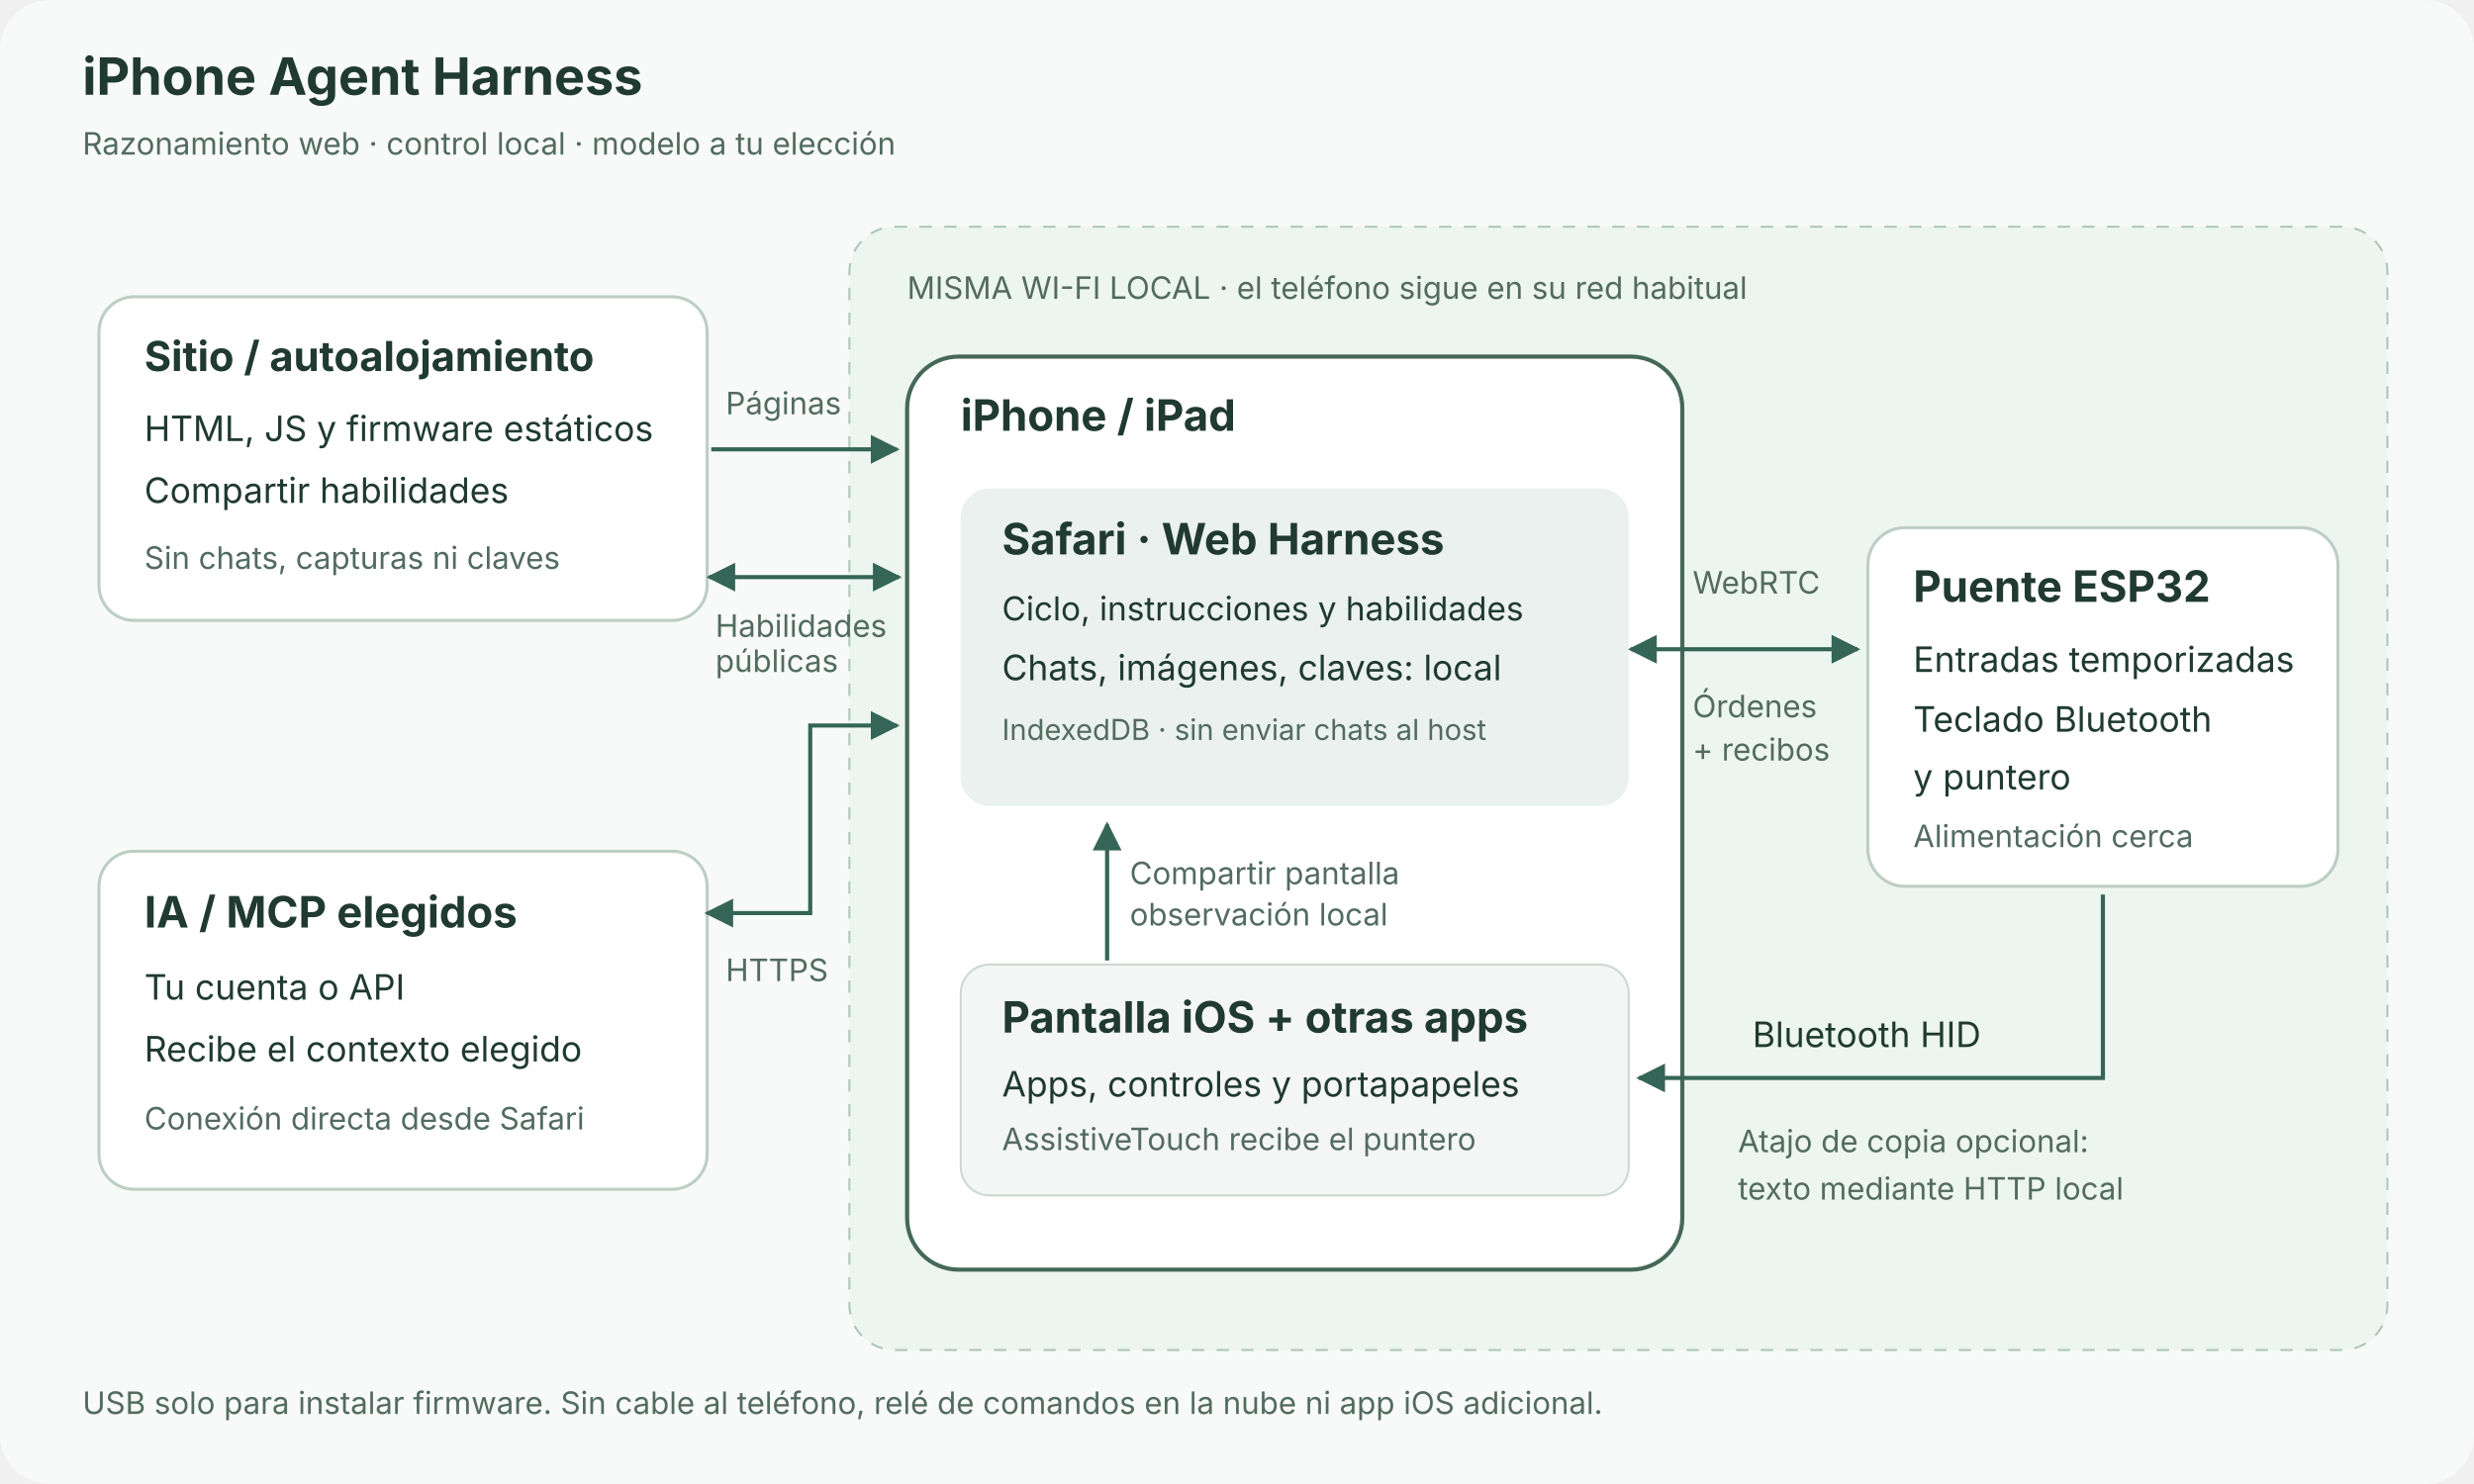
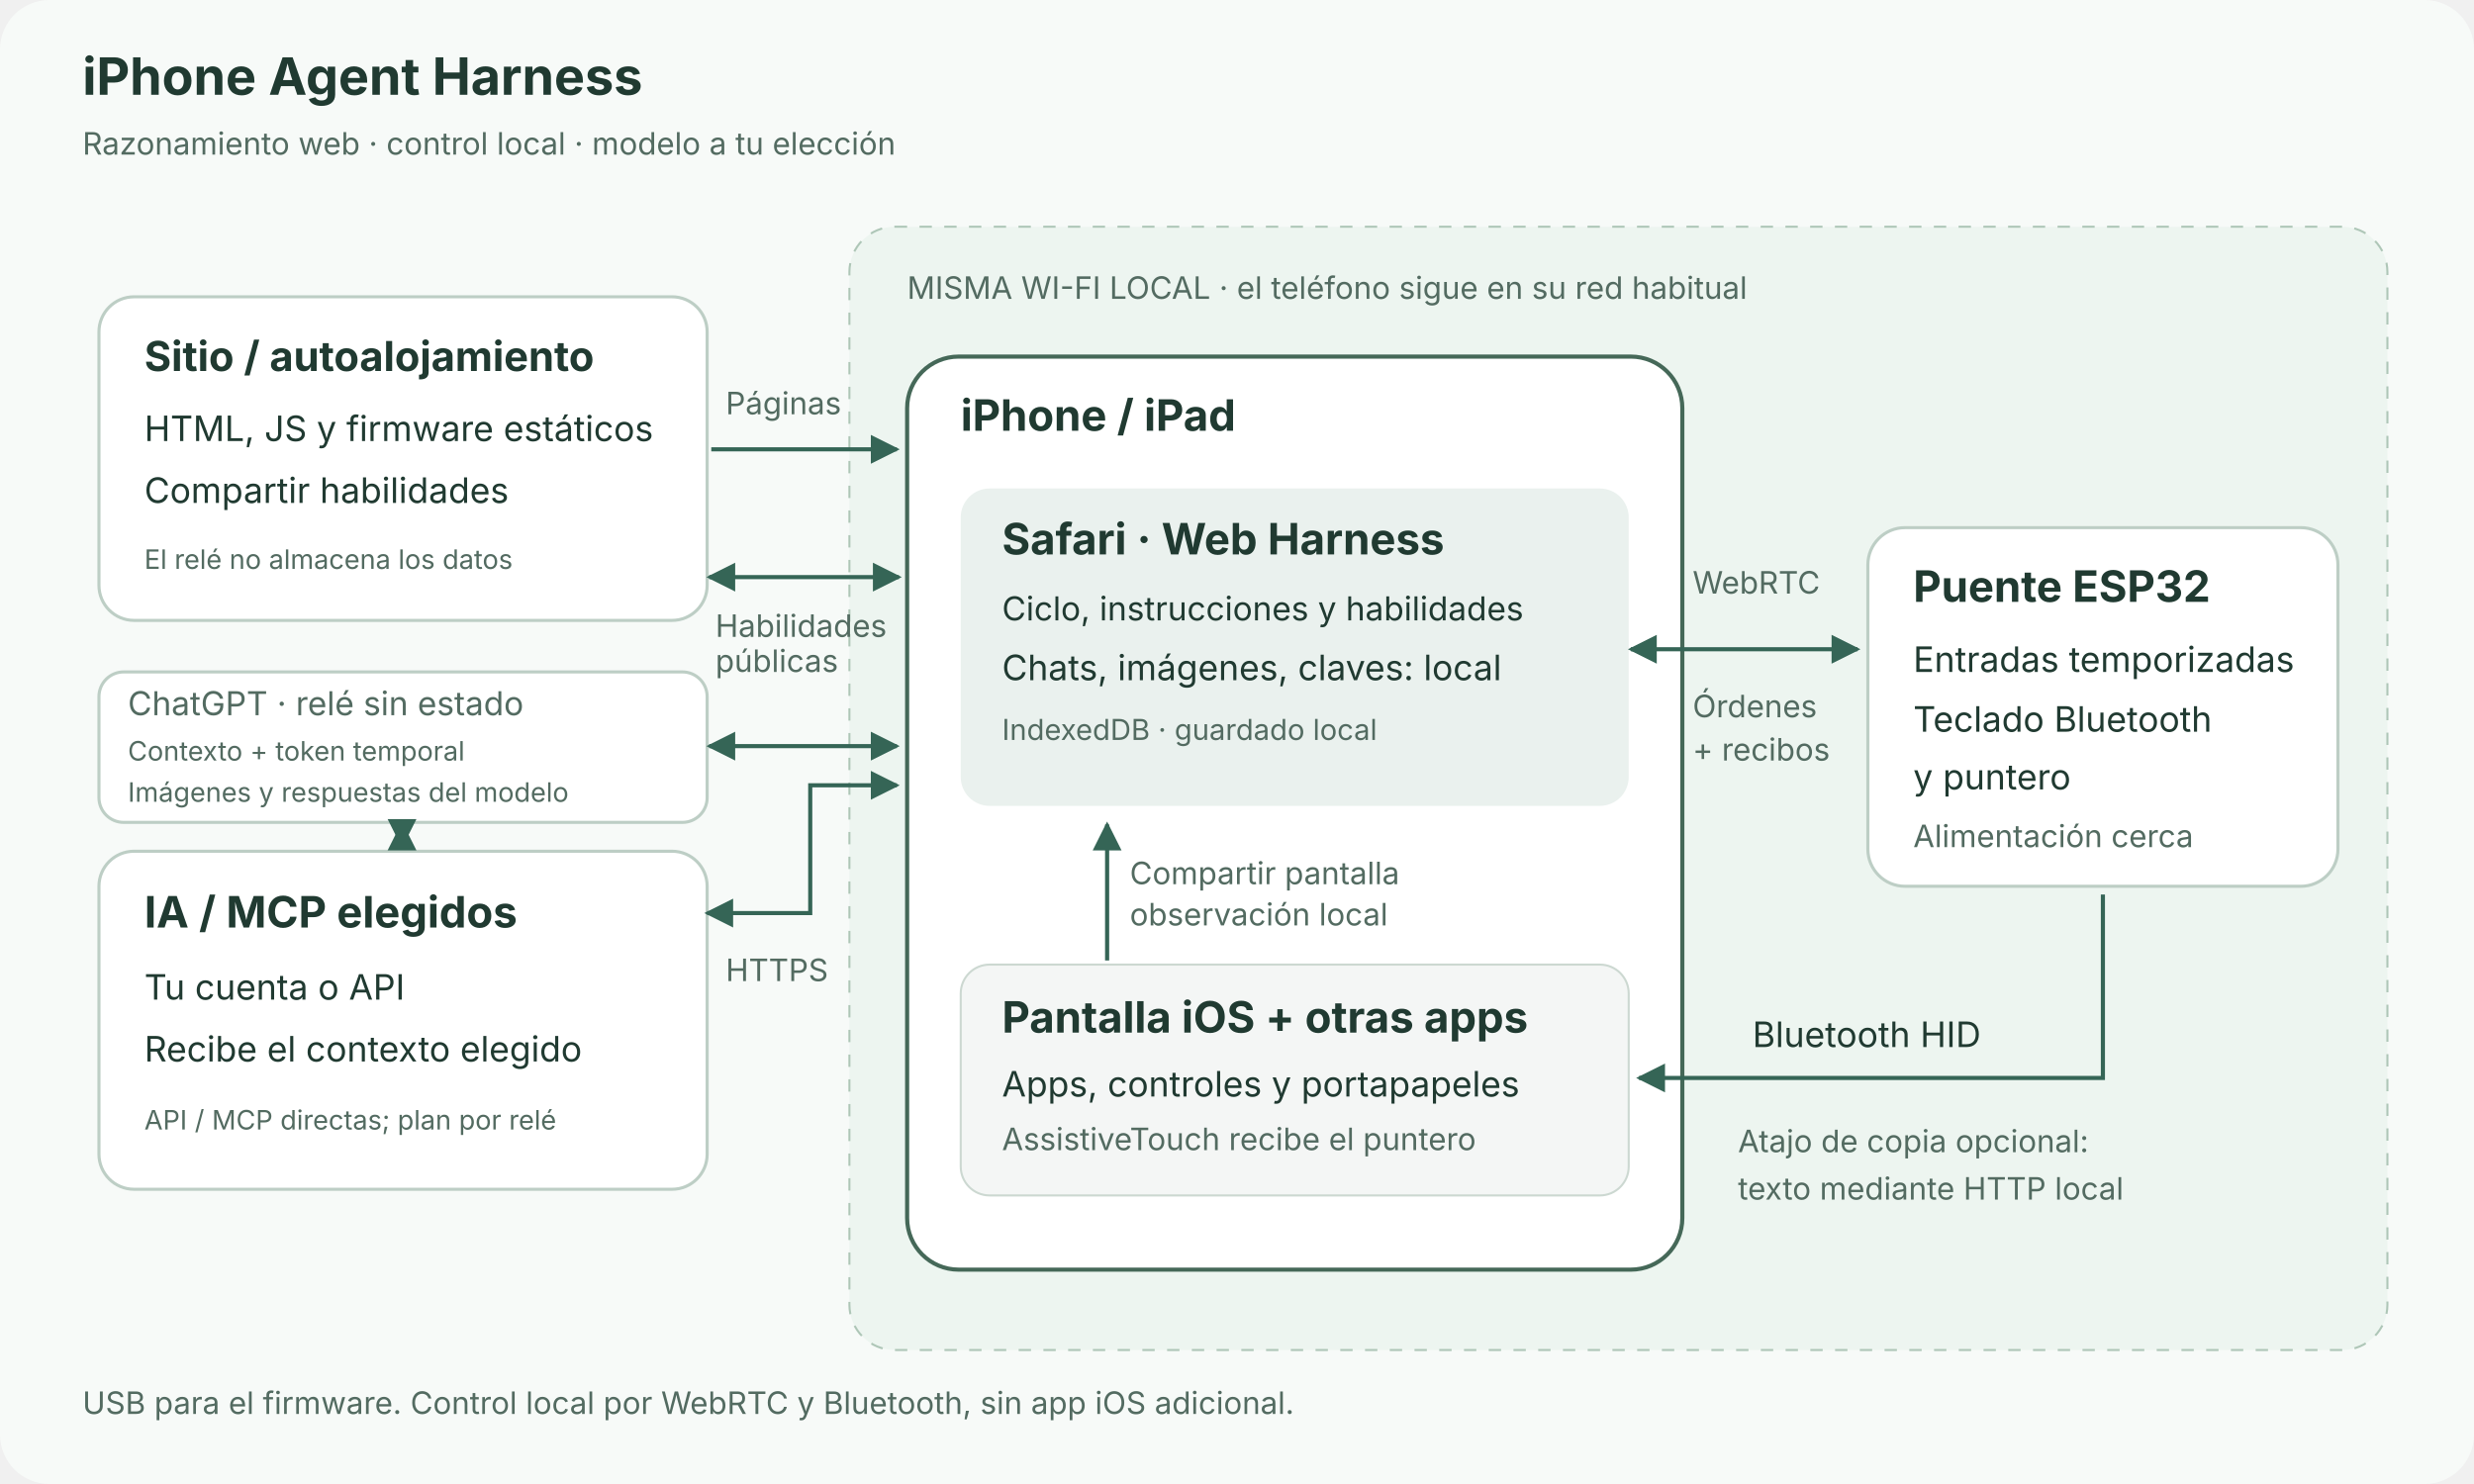
<svg xmlns="http://www.w3.org/2000/svg" width="1200" height="720" viewBox="0 0 1200 720" role="img" aria-labelledby="title desc" lang="es" xml:lang="es">
  <defs>
    <marker id="arrow" viewBox="0 0 10 10" refX="9" refY="5" markerWidth="7" markerHeight="7" orient="auto-start-reverse">
      <path d="m0 0 10 5-10 5z" fill="#356556" />
    </marker>
    <style>text{font-family:system-ui,-apple-system,sans-serif;fill:#203a31}.title{font-size:25px;font-weight:700}.head{font-size:21px;font-weight:650}.body{font-size:17px}.small{font-size:15px;fill:#536b61}.box{fill:#fff;stroke:#bdcec5;stroke-width:1.5}.line{fill:none;stroke:#356556;stroke-width:2;marker-end:url(#arrow)}.both{marker-start:url(#arrow)}</style>
  </defs>
  <rect width="1200" height="720" rx="24" fill="#f7faf8" />
  <text x="40" y="46" class="title">iPhone Agent Harness</text>
  <text x="40" y="75" class="small">Razonamiento web · control local · modelo a tu elección</text>
  <rect x="412" y="110" width="746" height="545" rx="22" fill="#edf5f0" stroke="#aec6b7" stroke-dasharray="6 6" />
  <text x="440" y="145" class="small">MISMA WI-FI LOCAL · el teléfono sigue en su red habitual</text>
  <rect x="440" y="173" width="376" height="443" rx="25" fill="#fff" stroke="#456858" stroke-width="2" />
  <text x="466" y="209" class="head">iPhone / iPad</text>
  <rect x="466" y="237" width="324" height="154" rx="14" fill="#eaf1ee" />
  <text x="486" y="269" class="head">Safari · Web Harness</text>
  <text x="486" y="301" class="body" style="font-size:16px">Ciclo, instrucciones y habilidades</text>
  <text x="486" y="330" class="body">Chats, imágenes, claves: local</text>
-   <text x="486" y="359" class="small" style="font-size:14px">IndexedDB · sin enviar chats al host</text>
+   <text x="486" y="359" class="small" style="font-size:14px">IndexedDB · guardado local</text>
  <rect x="466" y="468" width="324" height="112" rx="14" fill="#f4f6f5" stroke="#ccd8d1" />
  <text x="486" y="501" class="head">Pantalla iOS + otras apps</text>
  <text x="486" y="532" class="body">Apps, controles y portapapeles</text>
  <text x="486" y="558" class="small">AssistiveTouch recibe el puntero</text>
  <path class="line" d="M537 466v-66" />
  <text x="548" y="429" class="small">Compartir pantalla</text>
  <text x="548" y="449" class="small">observación local</text>
  <rect x="48" y="144" width="295" height="157" rx="17" class="box" />
  <text x="70" y="180" class="head" style="font-size:20px">Sitio / autoalojamiento</text>
  <text x="70" y="214" class="body">HTML, JS y firmware estáticos</text>
  <text x="70" y="244" class="body">Compartir habilidades</text>
-   <text x="70" y="276" class="small">Sin chats, capturas ni claves</text>
+   <text x="70" y="276" class="small" style="font-size:13px">El relé no almacena los datos</text>
  <path class="line" d="M345 218h90" />
  <text x="352" y="201" class="small">Páginas</text>
  <path class="line both" d="M344 280h92" />
  <text x="347" y="309" class="small">
    <tspan x="347" dy="0">Habilidades</tspan>
    <tspan x="347" dy="17">públicas</tspan>
  </text>
  <rect x="48" y="413" width="295" height="164" rx="17" class="box" />
  <text x="70" y="450" class="head">IA / MCP elegidos</text>
  <text x="70" y="485" class="body">Tu cuenta o API</text>
  <text x="70" y="515" class="body">Recibe el contexto elegido</text>
-   <text x="70" y="548" class="small">Conexión directa desde Safari</text>
-   <path class="line both" d="M343 443h50v-91h42" />
+   <text x="70" y="548" class="small" style="font-size:13px">API / MCP directas; plan por relé</text>
+   <path class="line both" d="M343 443h50v-62h42" />
  <text x="352" y="476" class="small">HTTPS</text>
  <rect x="906" y="256" width="228" height="174" rx="18" class="box" />
  <text x="928" y="292" class="head">Puente ESP32</text>
  <text x="928" y="326" class="body">Entradas temporizadas</text>
  <text x="928" y="355" class="body">Teclado Bluetooth</text>
  <text x="928" y="383" class="body">y puntero</text>
  <text x="928" y="411" class="small">Alimentación cerca</text>
  <path class="line both" d="M791 315h110" />
  <text x="821" y="288" class="small">WebRTC</text>
  <text x="821" y="348" class="small">Órdenes</text>
  <text x="821" y="369" class="small">+ recibos</text>
  <path class="line" d="M1020 434v89H795" />
  <text x="850" y="508" class="body">Bluetooth HID</text>
  <text x="843" y="559" class="small">Atajo de copia opcional:</text>
  <text x="843" y="582" class="small">texto mediante HTTP local</text>
-   <text x="40" y="686" class="small">USB solo para instalar firmware. Sin cable al teléfono, relé de comandos en la nube ni app iOS adicional.</text>
+   <text x="40" y="686" class="small">USB para el firmware. Control local por WebRTC y Bluetooth, sin app iOS adicional.</text>
+   <rect x="48" y="326" width="295" height="73" rx="12" class="box" />
+   <path class="line both" d="M344 362h91" />
+   <path class="line both" d="M195 400v10" />
+   <text x="62" y="347" class="small" style="font-size:16px">ChatGPT · relé sin estado</text>
+   <text x="62" y="369" class="small" style="font-size:13px">Contexto + token temporal</text>
+   <text x="62" y="389" class="small" style="font-size:13px">Imágenes y respuestas del modelo</text>
</svg>
